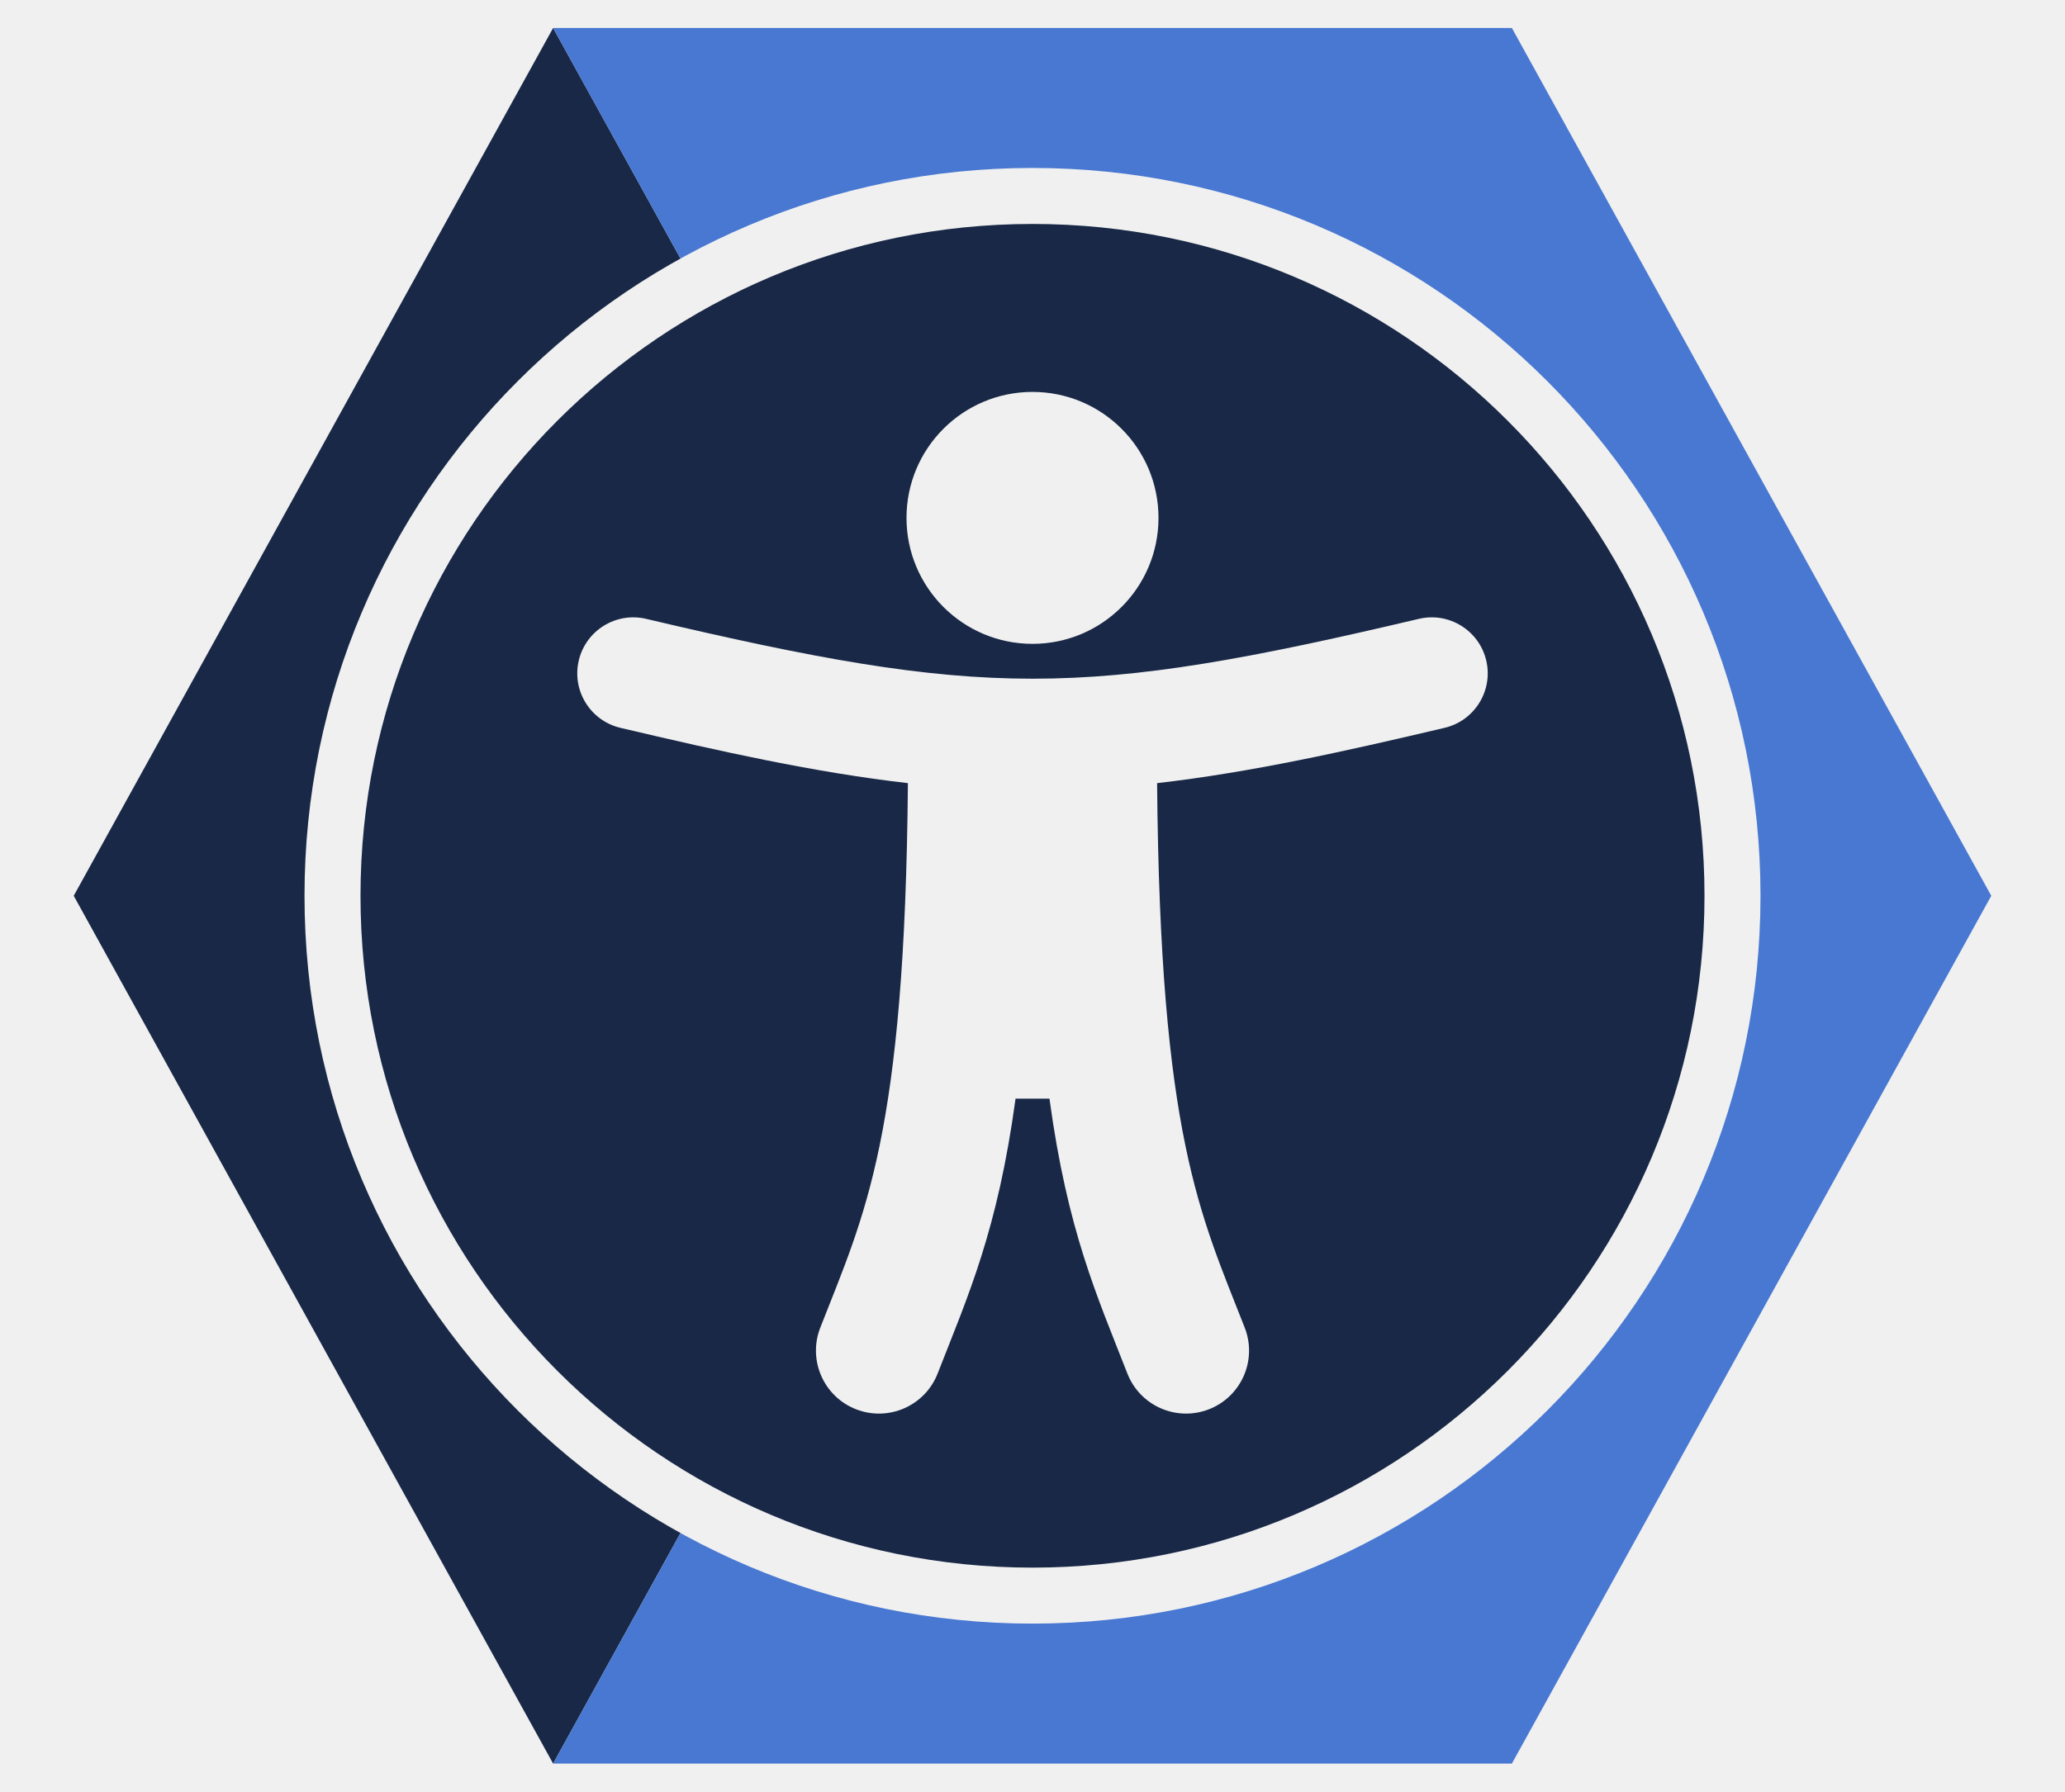
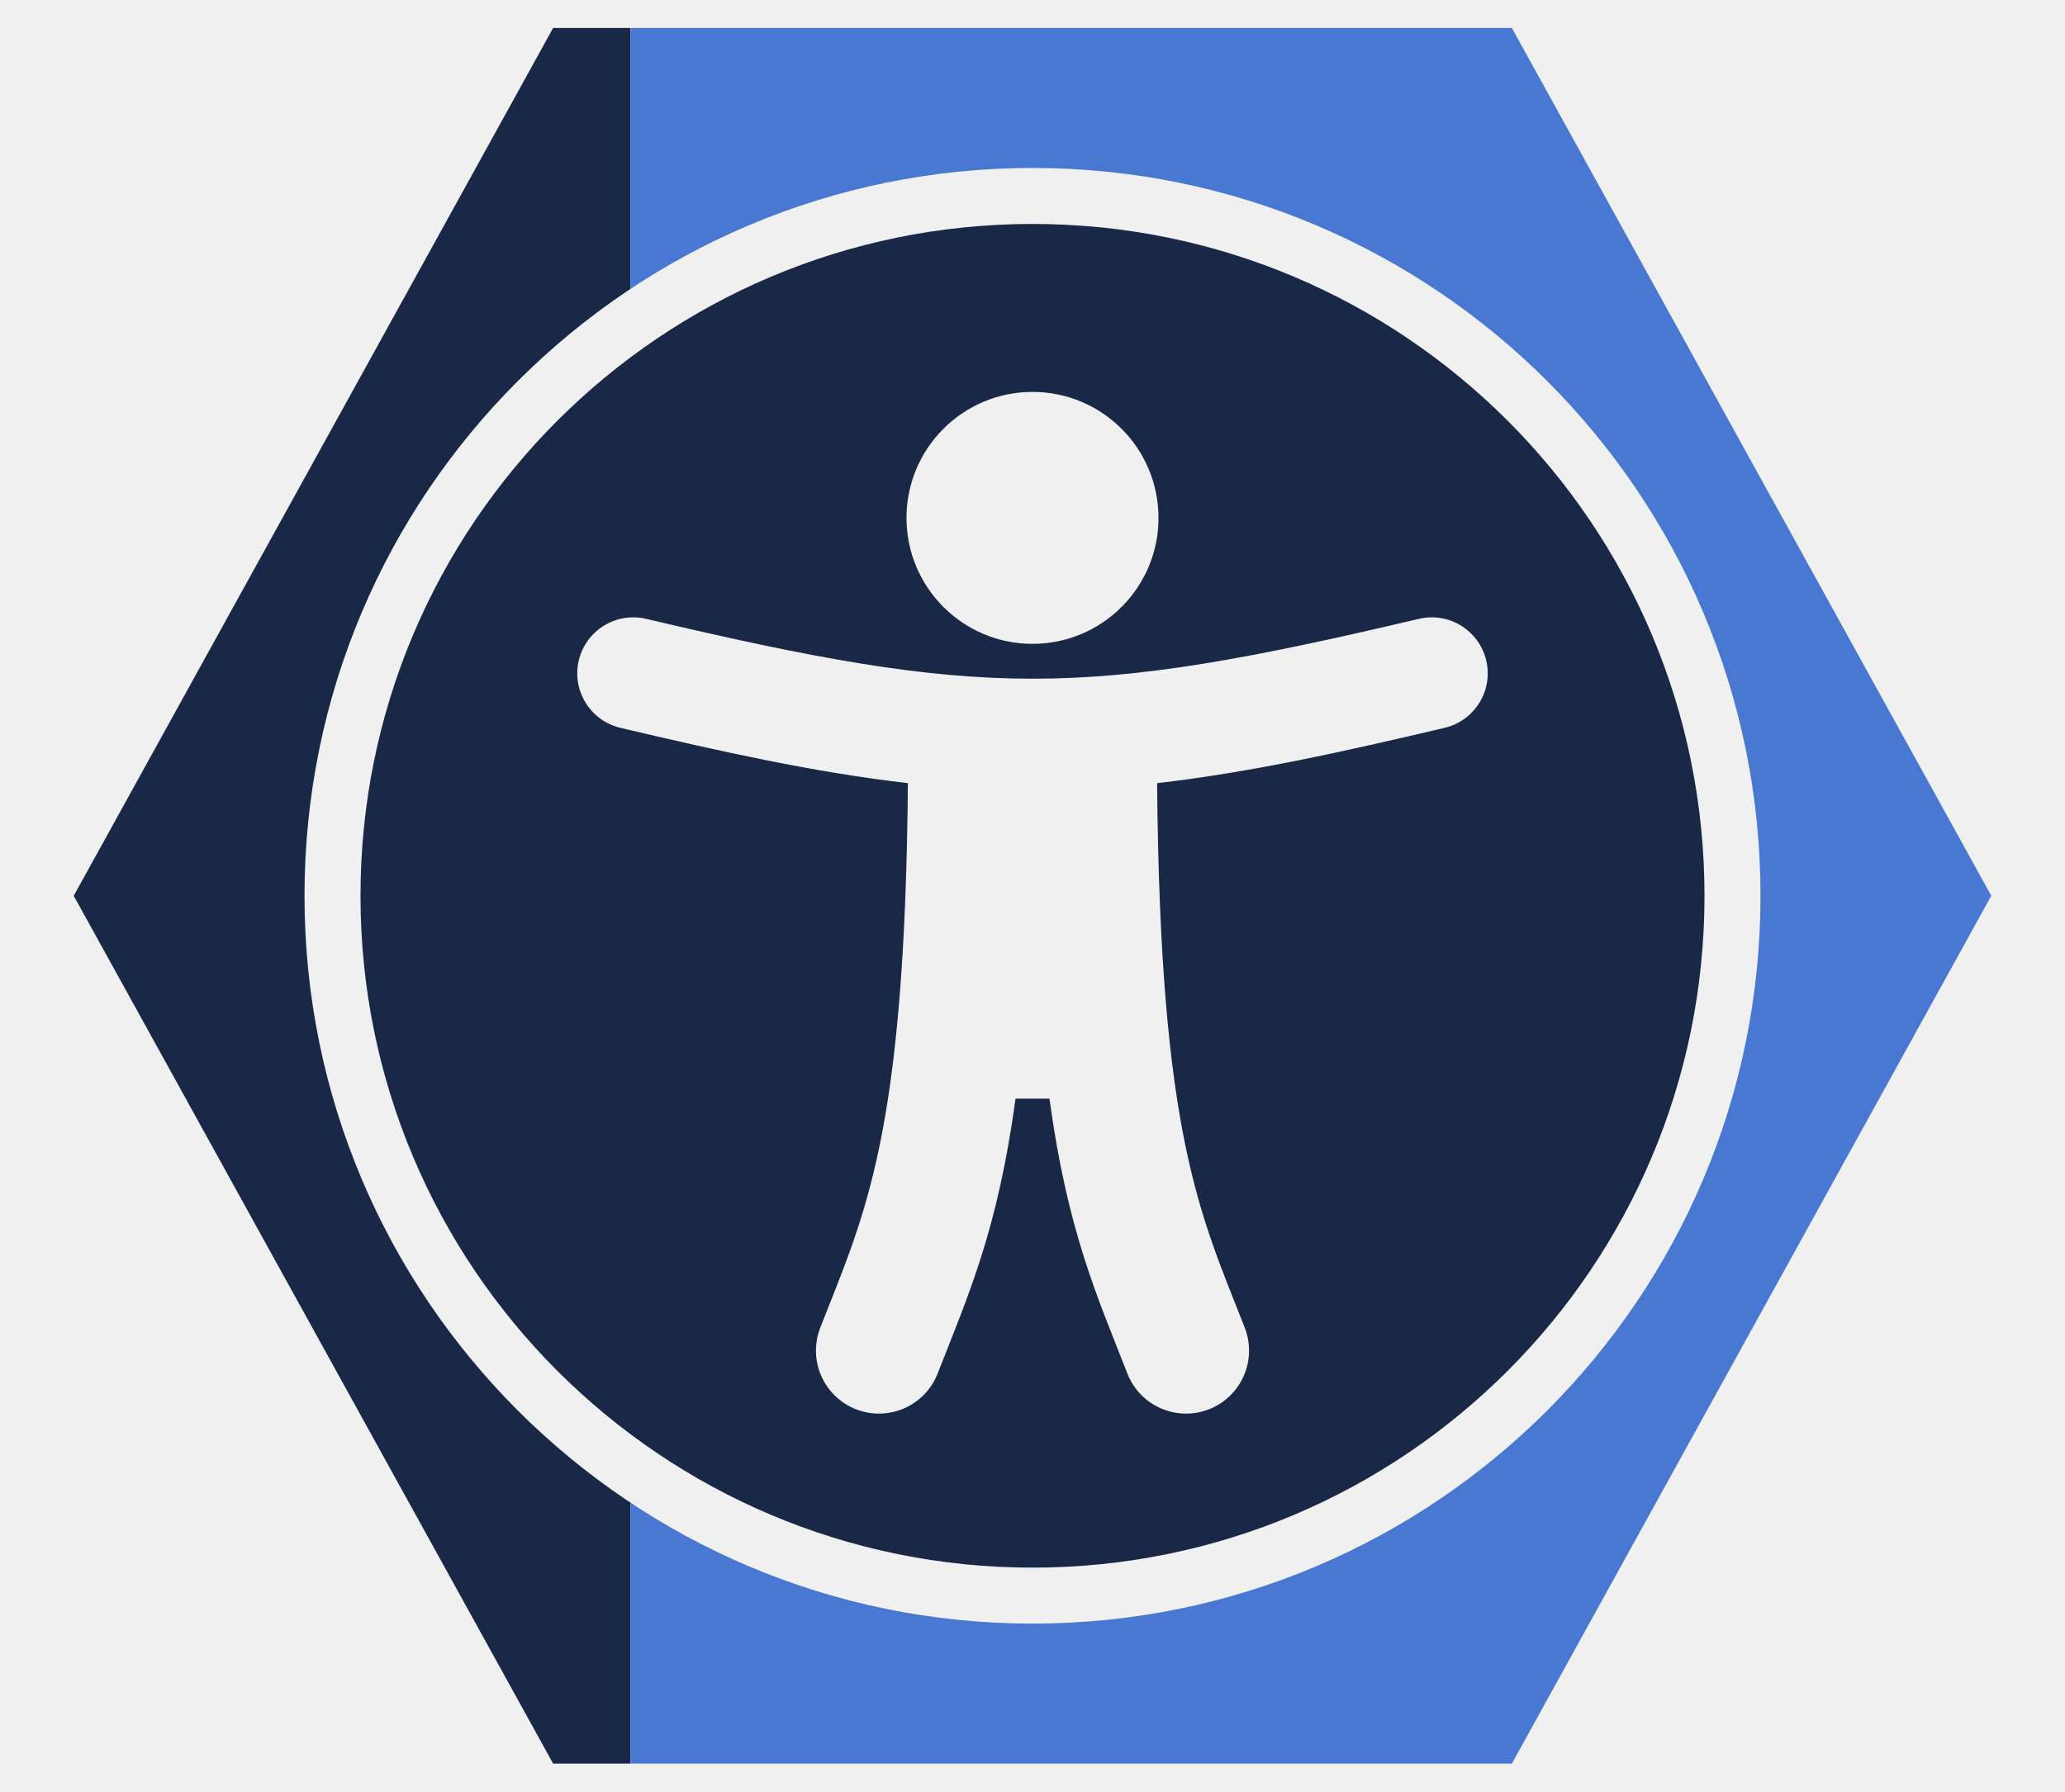
<svg xmlns="http://www.w3.org/2000/svg" viewBox="0 0 590 512" fill="#182846">
  <mask id="outer">
    <rect width="100%" height="100%" fill="white" />
    <circle cx="295" cy="256" r="208" fill="black" />
  </mask>
  <mask id="center">
    <rect width="100%" height="100%" fill="white" />
    <circle cx="295" cy="148" r="36" fill="black" />
    <path d="M 412.741 208                 c -28.712 6.779, -55.511 12.748, -82.14 15.807           .851 101.023, 12.306 123.052, 25.037 155.621           3.617 9.26, -.957 19.698, -10.217 23.315           -9.261 3.617, -19.699 -.957, -23.316 -10.217           -8.705 -22.308, -17.086 -40.636, -22.261 -78.549         h -9.686         c -5.167 37.851, -13.534 56.208, -22.262 78.549           -3.615 9.255, -14.05 13.836, -23.315 10.217           -9.26 -3.617, -13.834 -14.056, -10.217 -23.315           12.713 -32.541, 24.185 -54.541, 25.037 -155.621           -26.629 -3.058, -53.428 -9.027, -82.141 -15.807           -8.6 -2.031, -13.926 -10.648, -11.895 -19.249         s 10.647 -13.926, 19.249 -11.895         c 96.686 22.829, 124.283 22.783, 220.775 0           8.599 -2.03, 17.218 3.294, 19.249 11.895           2.029 8.601, -3.297 17.219, -11.897 19.249         z" fill="black" />
  </mask>
-   <path d="M 158.033 8             L 180.125 48               295 256               158.033 504             l -136.967 -248             z" mask="url(#outer)" />
-   <path d="M 158.033 8             l 273.934 0               136.967 248               -136.967 248               -273.934 0             L 295 256             z" fill="#4878d2" mask="url(#outer)" />
+   <path d="M 158.033 8             L 180.125 8               180.125 504               158.033 504             l -136.967 -248             z" mask="url(#outer)" />
+   <path d="M 180.125 8             l 251.842 0               136.967 248               -136.967 248               -251.842 0             z" fill="#4878d2" mask="url(#outer)" />
  <circle cx="295" cy="256" r="192" mask="url(#center)" />
</svg>
